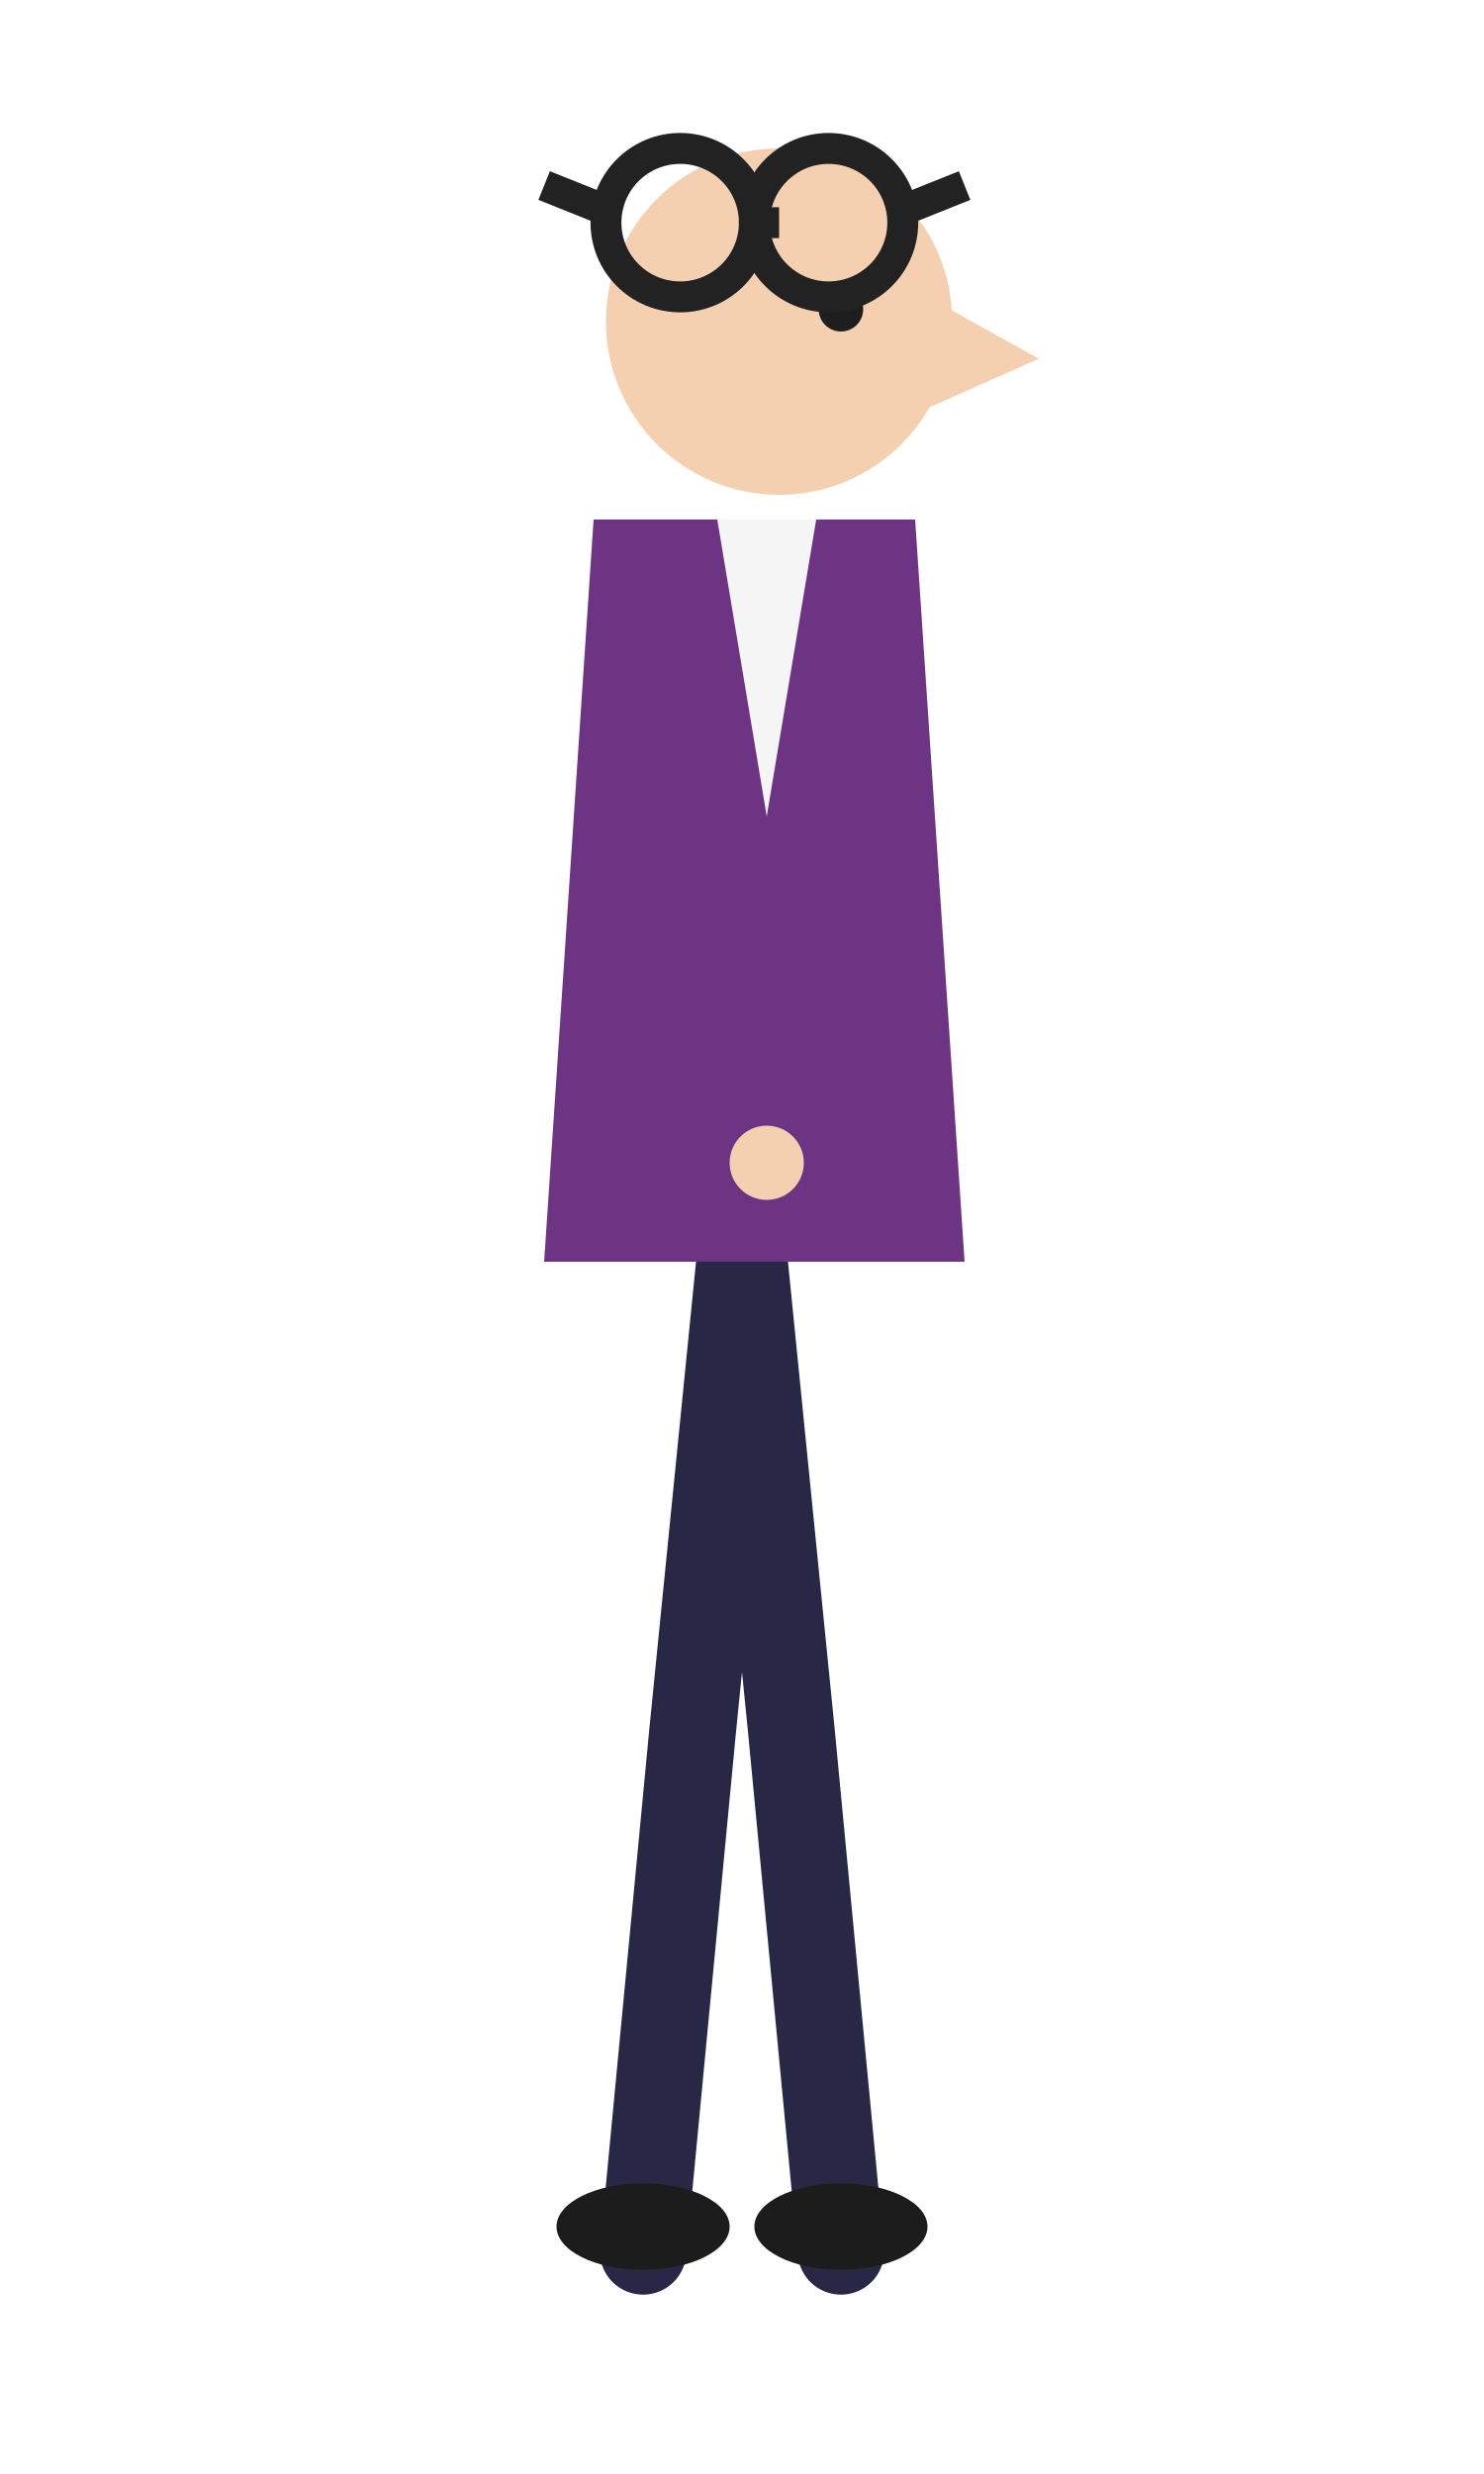
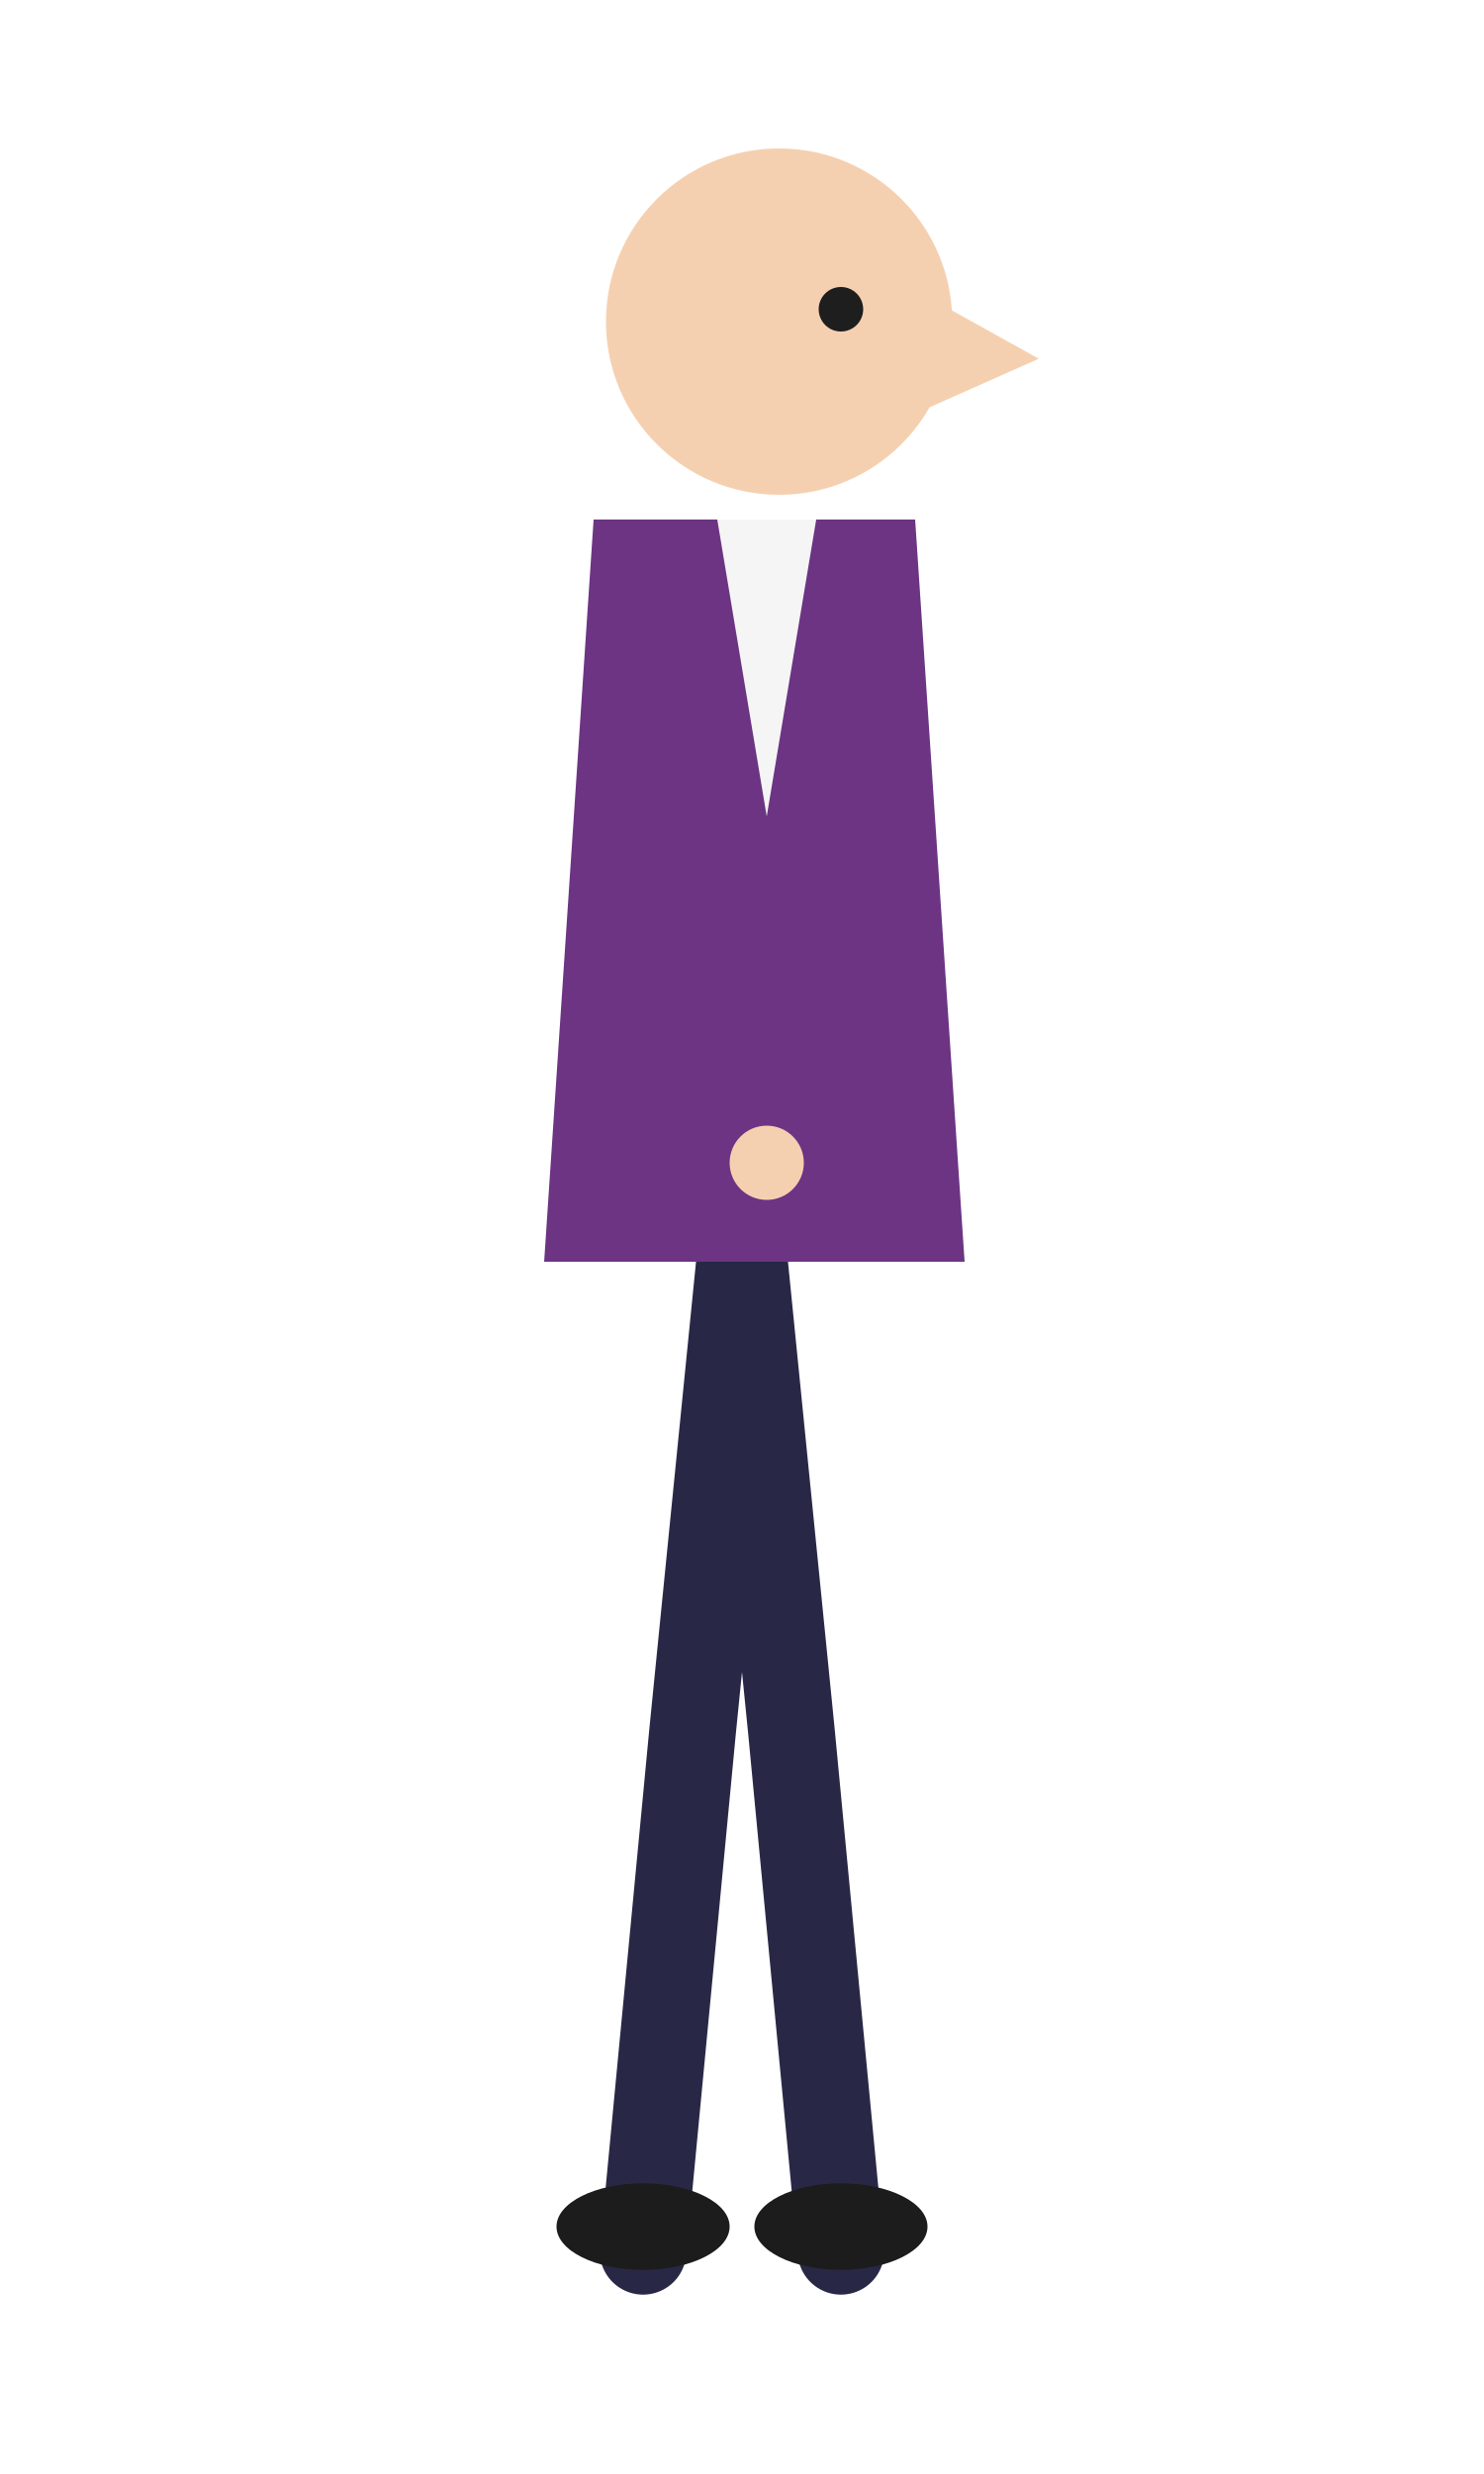
<svg xmlns="http://www.w3.org/2000/svg" viewBox="0 0 120 200" width="120" height="200">
  <g stroke="#282846" stroke-width="7" stroke-linecap="round" fill="none" stroke-linejoin="round">
    <path d="M60 100 L64 140 L68 182 M60 100 L56 140 L52 182" />
  </g>
  <ellipse cx="68" cy="180" rx="7" ry="3.5" fill="#1c1c1c" />
  <ellipse cx="52" cy="180" rx="7" ry="3.5" fill="#1c1c1c" />
  <path d="M48 42 L74 42 L78 102 L44 102 Z" fill="#6c3483" />
  <path d="M58 42 L66 42 L62 66 Z" fill="#f5f5f5" />
  <g stroke="#6c3483" stroke-width="6" stroke-linecap="round" fill="none">
    <path d="M56 52 L62 92" />
  </g>
  <circle cx="62" cy="94" r="3" fill="#f5d0b0" />
  <circle cx="63" cy="26" r="14" fill="#f5d0b0" />
  <path d="M75 24 L84 29 L75 33 Z" fill="#f5d0b0" />
  <path d="" fill="#d4a017" />
  <circle cx="68" cy="25" r="1.8" fill="#1e1e1e" />
-   <g stroke="#222" stroke-width="2.5" fill="none">
-     <circle cx="55" cy="18" r="6" />
-     <circle cx="67" cy="18" r="6" />
-     <path d="M61 18 L63 18 M49 17 L44 15 M73 17 L78 15" />
-   </g>
</svg>
